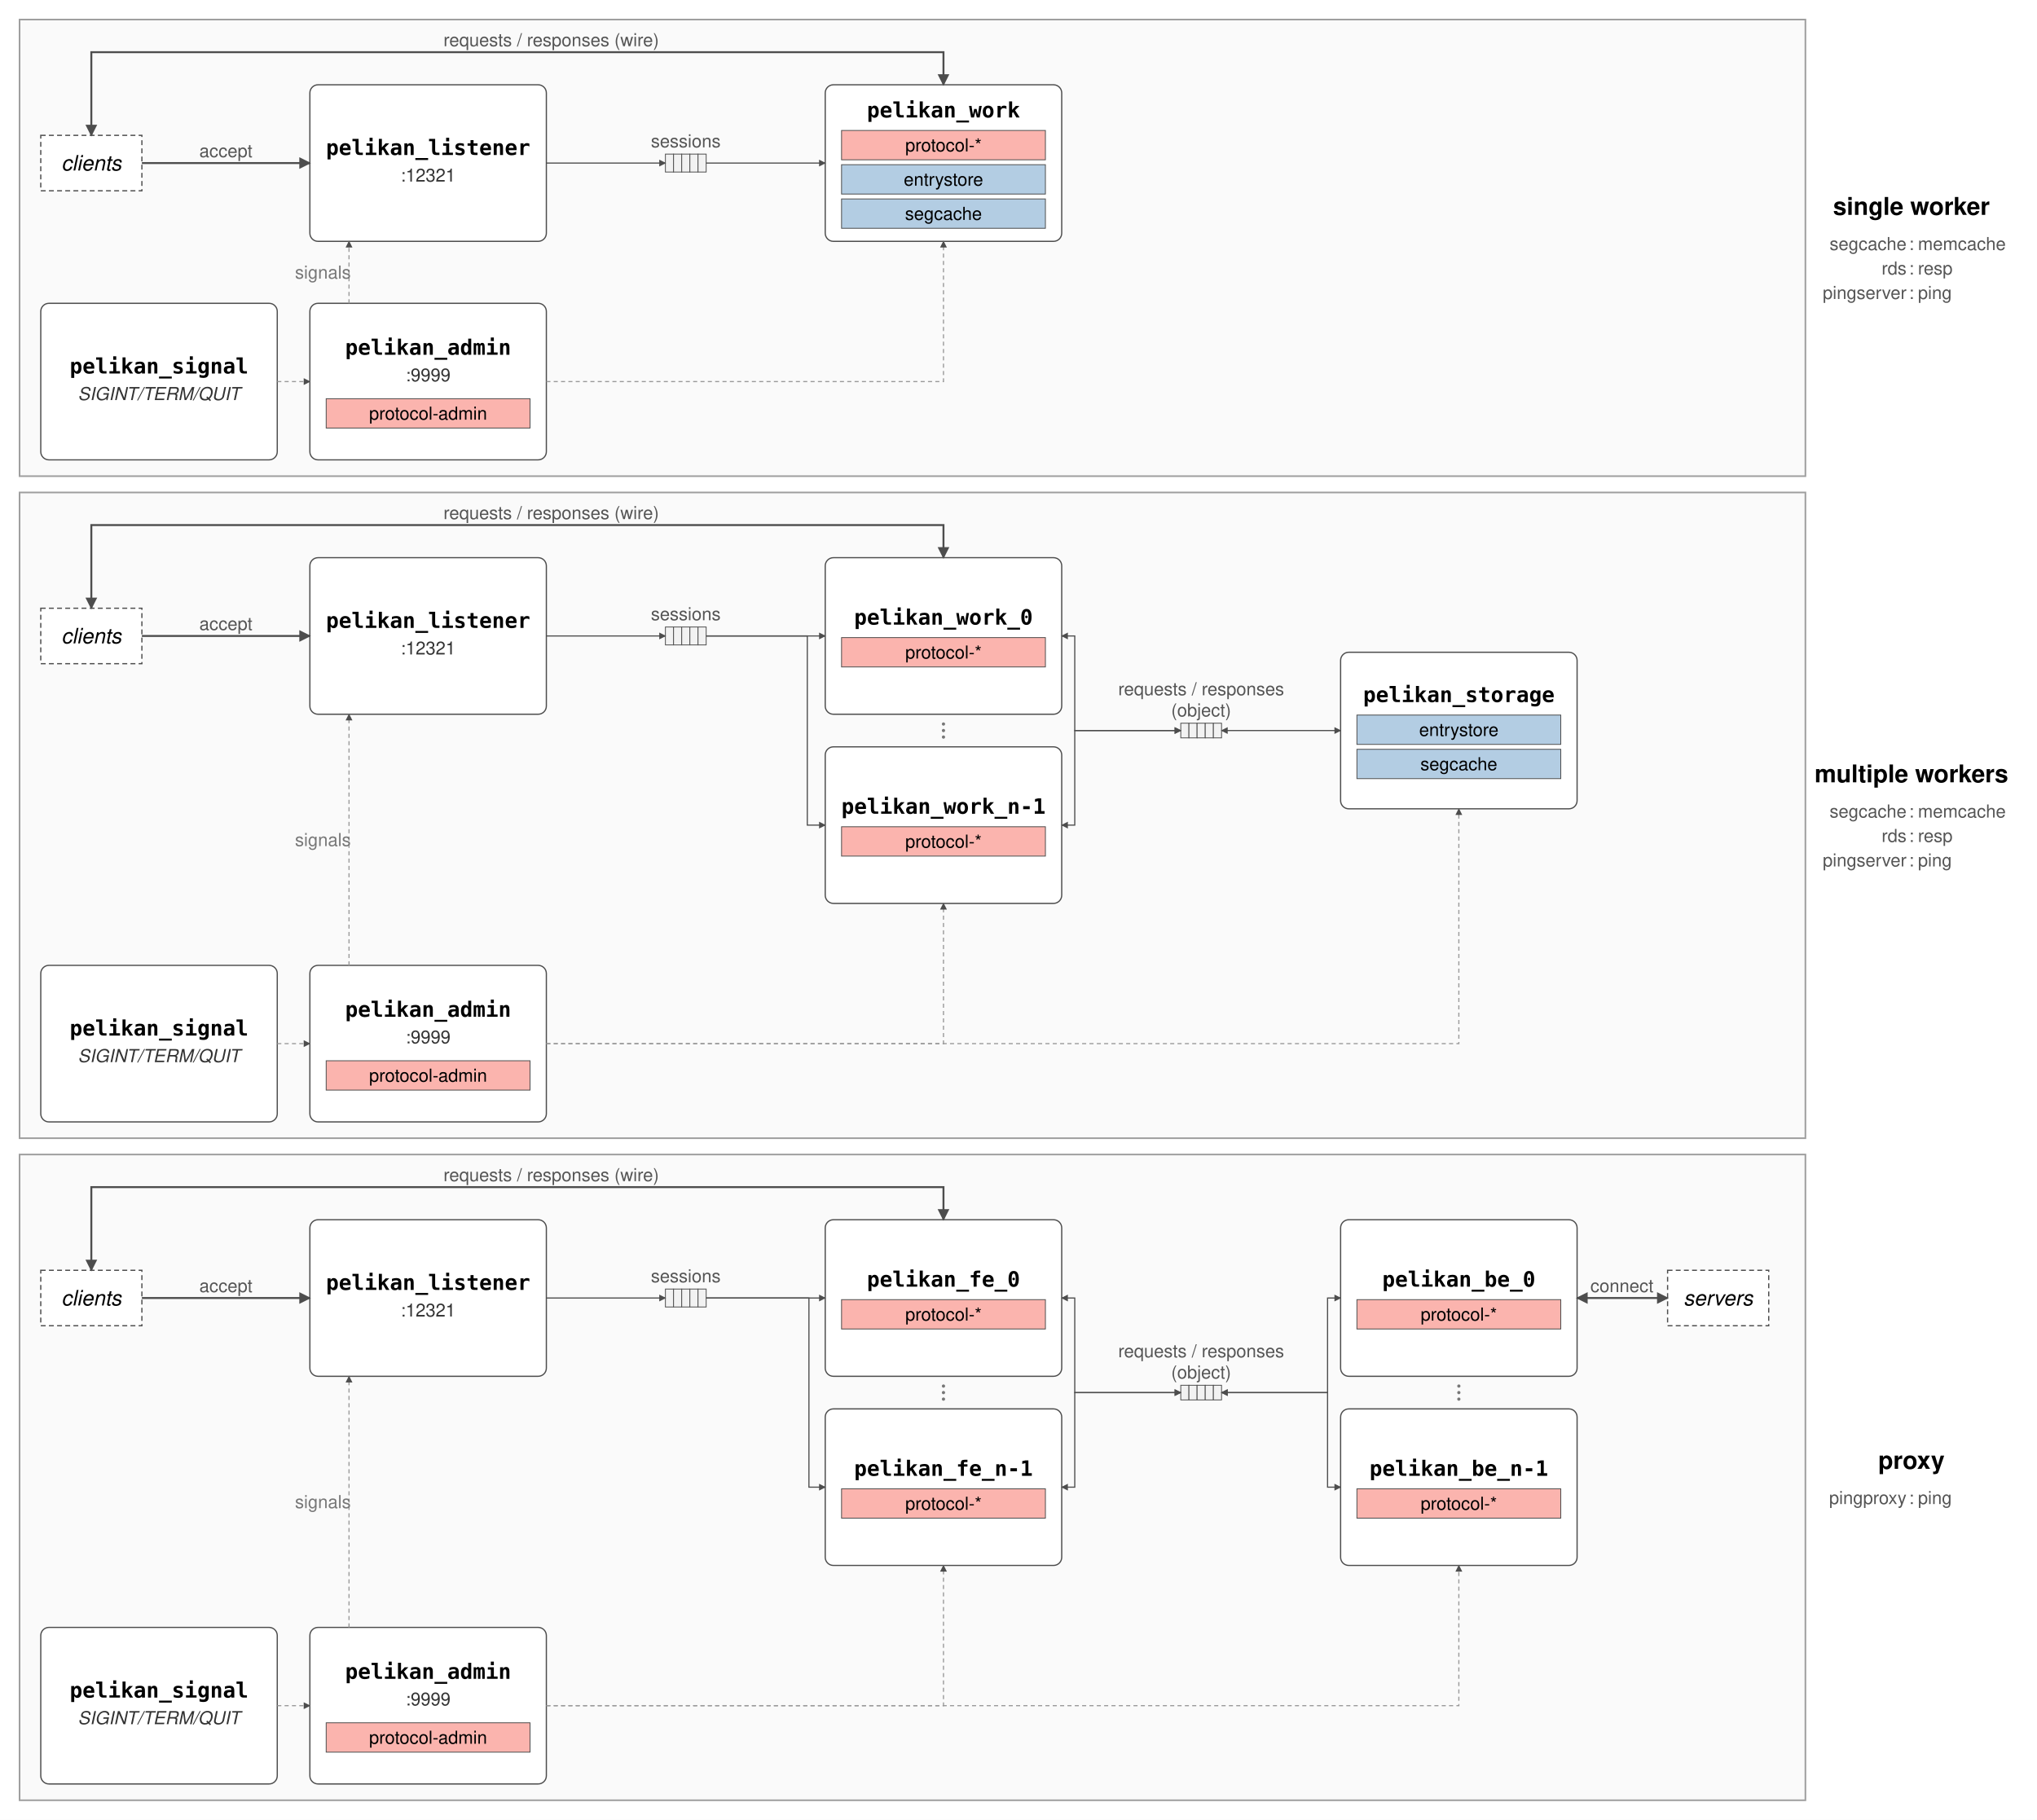
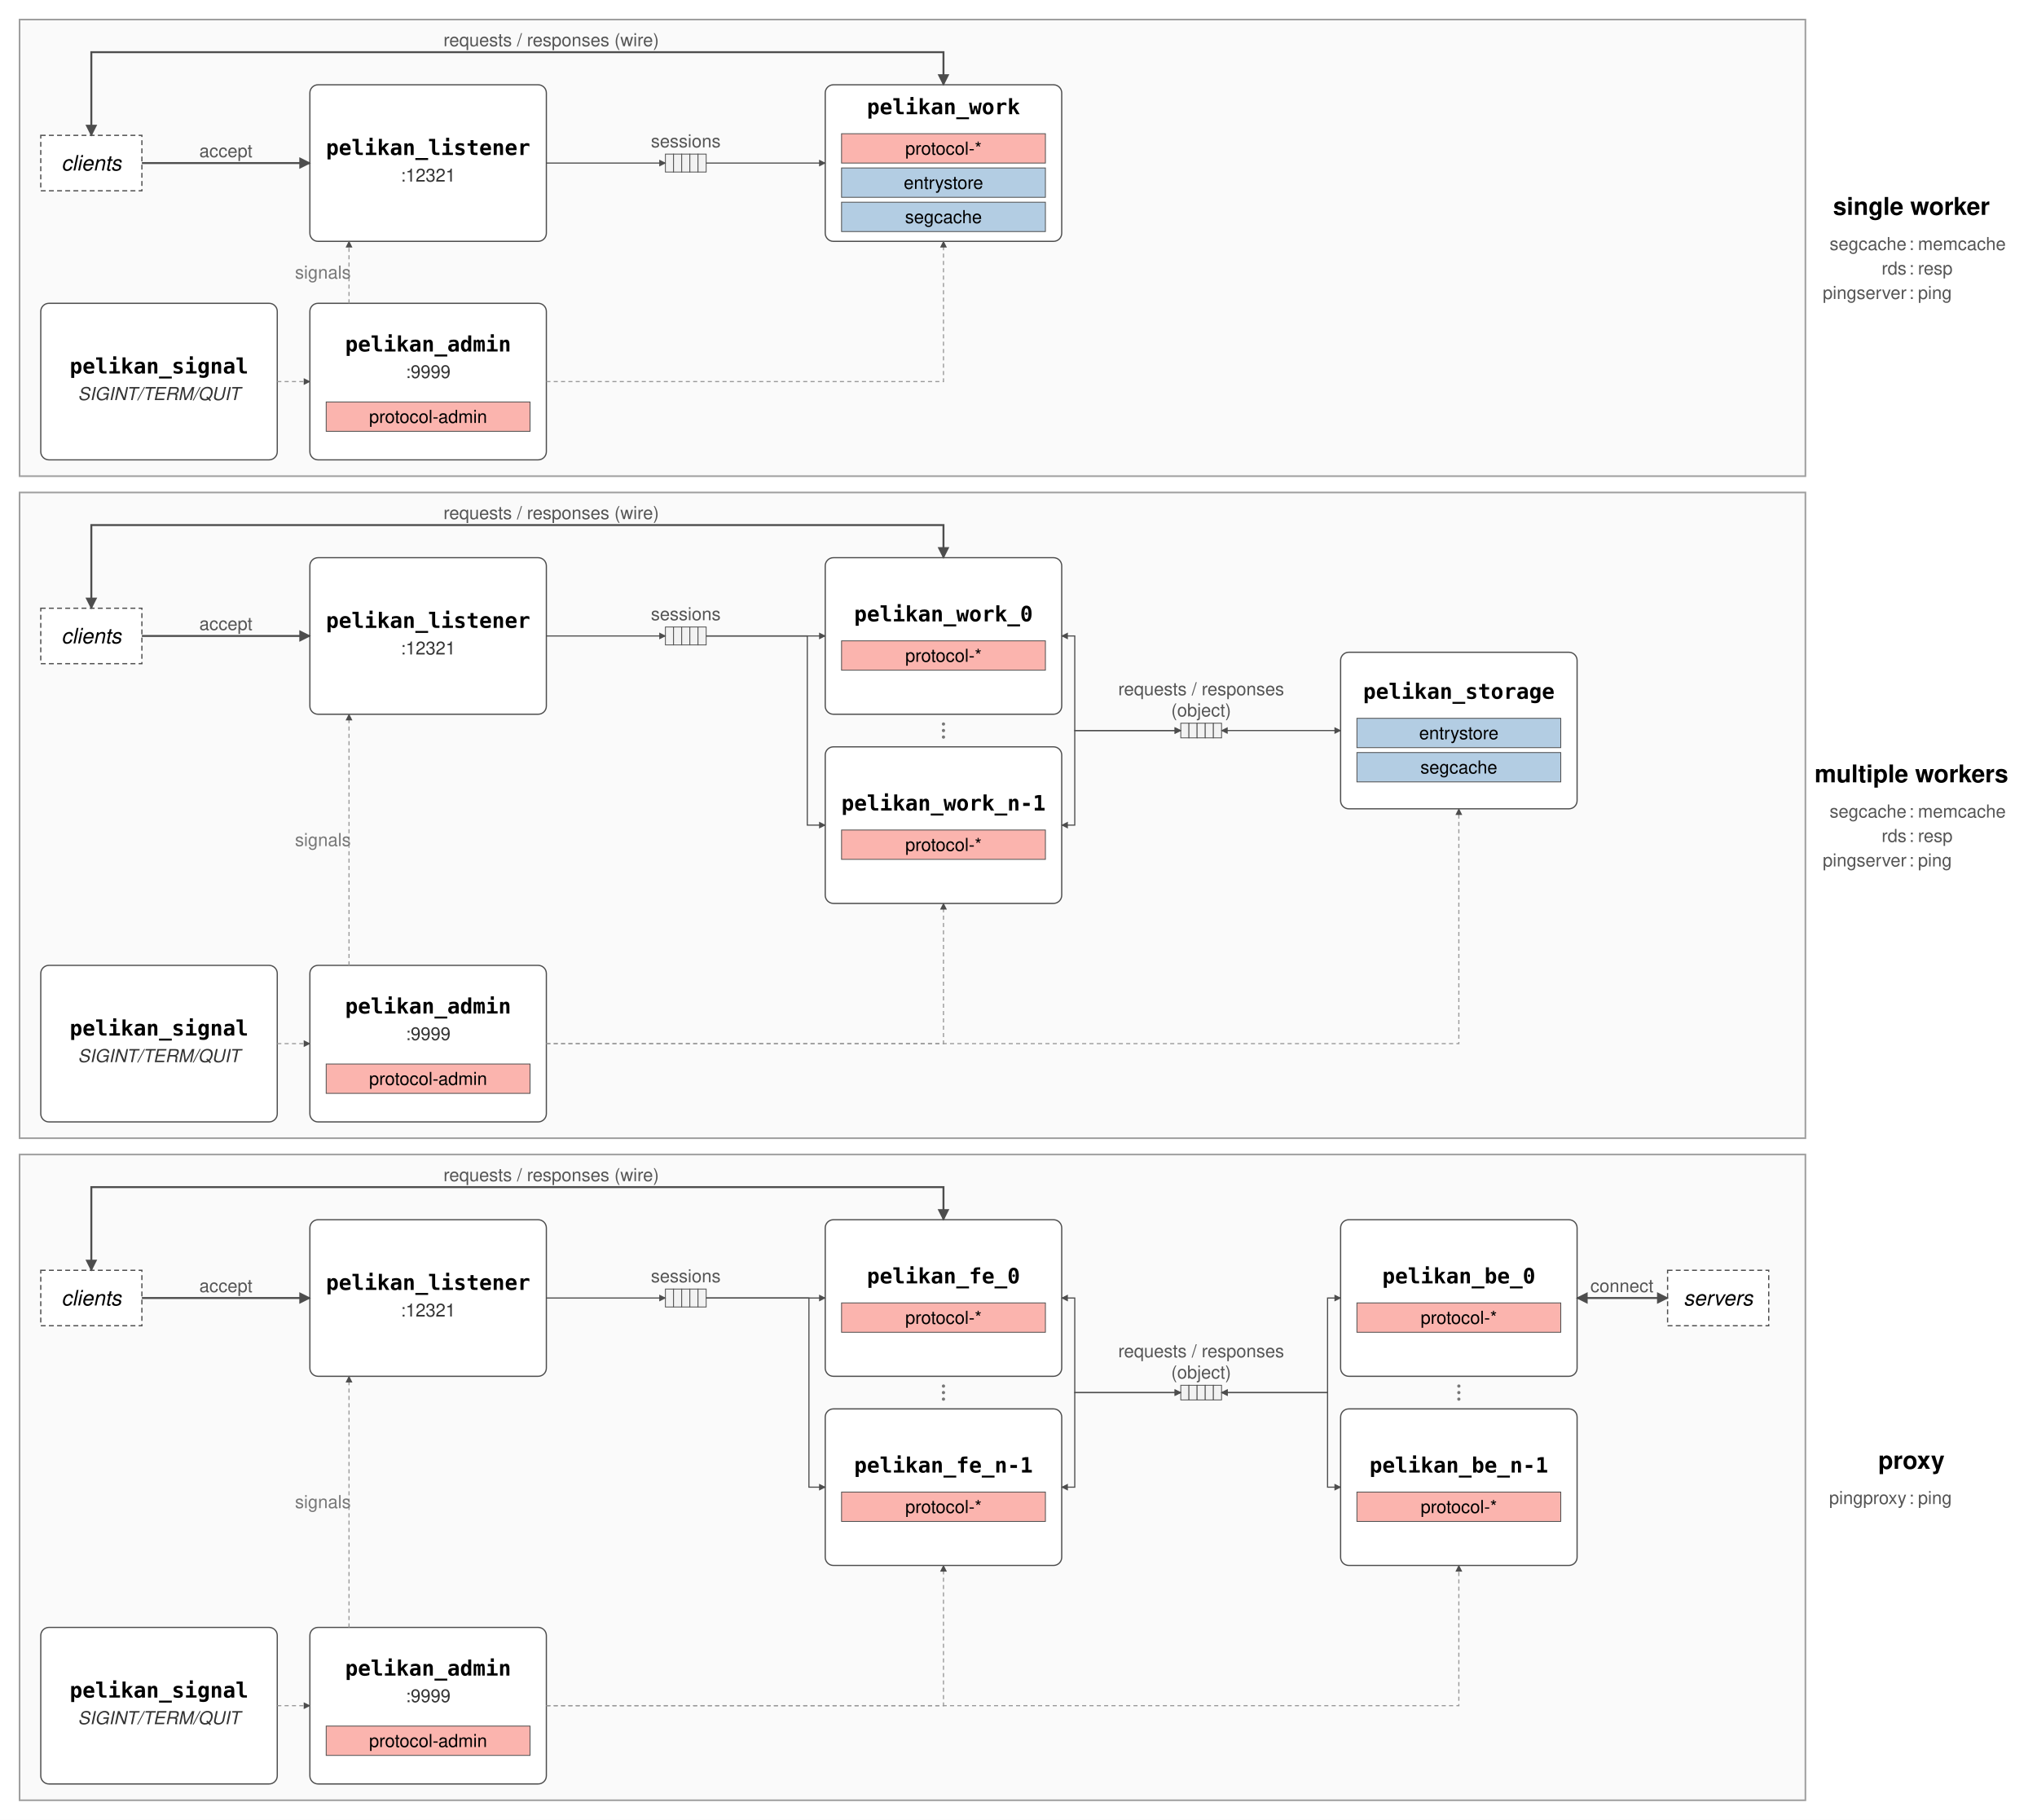
<svg xmlns="http://www.w3.org/2000/svg" width="2498" height="2232" viewBox="0 0 2498 2232">
  <rect width="100%" height="100%" fill="white" />
  <defs>
    <marker id="a" viewBox="0 0 10 10" refX="9" refY="5" markerWidth="6" markerHeight="6" orient="auto-start-reverse">
      <path d="M 0 0 L 10 5 L 0 10 z" fill="#4D4D4D" />
    </marker>
  </defs>
  <rect x="24" y="24" width="2190" height="560" fill="#FAFAFA" stroke="#9E9E9E" stroke-width="2" rx="0" />
  <text x="2344" y="253" dy="0.35em" font-family="Helvetica, Arial, sans-serif" font-size="30" font-weight="bold" fill="#000" text-anchor="middle">single worker</text>
  <text x="2338" y="299" dy="0.35em" font-family="Helvetica, Arial, sans-serif" font-size="22" font-weight="normal" fill="#555" text-anchor="end">segcache</text>
  <text x="2344" y="299" dy="0.35em" font-family="Helvetica, Arial, sans-serif" font-size="22" font-weight="normal" fill="#555" text-anchor="middle">:</text>
  <text x="2352" y="299" dy="0.35em" font-family="Helvetica, Arial, sans-serif" font-size="22" font-weight="normal" fill="#555" text-anchor="start">memcache</text>
  <text x="2338" y="329" dy="0.35em" font-family="Helvetica, Arial, sans-serif" font-size="22" font-weight="normal" fill="#555" text-anchor="end">rds</text>
  <text x="2344" y="329" dy="0.35em" font-family="Helvetica, Arial, sans-serif" font-size="22" font-weight="normal" fill="#555" text-anchor="middle">:</text>
  <text x="2352" y="329" dy="0.35em" font-family="Helvetica, Arial, sans-serif" font-size="22" font-weight="normal" fill="#555" text-anchor="start">resp</text>
  <text x="2338" y="359" dy="0.35em" font-family="Helvetica, Arial, sans-serif" font-size="22" font-weight="normal" fill="#555" text-anchor="end">pingserver</text>
  <text x="2344" y="359" dy="0.35em" font-family="Helvetica, Arial, sans-serif" font-size="22" font-weight="normal" fill="#555" text-anchor="middle">:</text>
  <text x="2352" y="359" dy="0.35em" font-family="Helvetica, Arial, sans-serif" font-size="22" font-weight="normal" fill="#555" text-anchor="start">ping</text>
  <rect x="50" y="166" width="124" height="68" fill="#FFFFFF" stroke="#4D4D4D" stroke-width="1.5" rx="0" stroke-dasharray="6,4" />
  <text x="112" y="200" dy="0.35em" font-family="Helvetica, Arial, sans-serif" font-size="26" font-weight="normal" fill="#000" font-style="italic" text-anchor="middle">clients</text>
  <rect x="380" y="104" width="290" height="192" fill="#FFFFFF" stroke="#4D4D4D" stroke-width="1.5" rx="10" />
  <text x="525" y="181" dy="0.35em" font-family="SFMono-Regular, Menlo, Consolas, monospace" font-size="26" font-weight="bold" fill="#000" text-anchor="middle">pelikan_listener</text>
  <text x="525" y="215" dy="0.35em" font-family="Helvetica, Arial, sans-serif" font-size="22" font-weight="normal" fill="#333" text-anchor="middle">:12321</text>
  <path d="M 174 200 L 380 200" fill="none" stroke="#4D4D4D" stroke-width="2.4" marker-end="url(#a)" />
  <text x="277" y="185" dy="0.35em" font-family="Helvetica, Arial, sans-serif" font-size="22" font-weight="normal" fill="#555" text-anchor="middle">accept</text>
  <rect x="816" y="189" width="10" height="22" fill="#F2F2F2" stroke="#4D4D4D" stroke-width="1" rx="0" />
  <rect x="826" y="189" width="10" height="22" fill="#F2F2F2" stroke="#4D4D4D" stroke-width="1" rx="0" />
  <rect x="836" y="189" width="10" height="22" fill="#F2F2F2" stroke="#4D4D4D" stroke-width="1" rx="0" />
  <rect x="846" y="189" width="10" height="22" fill="#F2F2F2" stroke="#4D4D4D" stroke-width="1" rx="0" />
  <rect x="856" y="189" width="10" height="22" fill="#F2F2F2" stroke="#4D4D4D" stroke-width="1" rx="0" />
  <text x="841" y="173" dy="0.35em" font-family="Helvetica, Arial, sans-serif" font-size="22" font-weight="normal" fill="#555" text-anchor="middle">sessions</text>
  <path d="M 670 200 L 816 200" fill="none" stroke="#4D4D4D" stroke-width="1.4" marker-end="url(#a)" />
  <rect x="1012" y="104" width="290" height="192" fill="#FFFFFF" stroke="#4D4D4D" stroke-width="1.5" rx="10" />
-   <text x="1157" y="135" dy="0.35em" font-family="SFMono-Regular, Menlo, Consolas, monospace" font-size="26" font-weight="bold" fill="#000" text-anchor="middle">pelikan_work</text>
-   <rect x="1032" y="160" width="250" height="36" fill="#FBB4AE" stroke="#4D4D4D" stroke-width="1" rx="0" />
-   <text x="1157" y="178" dy="0.35em" font-family="Helvetica, Arial, sans-serif" font-size="22" font-weight="normal" fill="#000" text-anchor="middle">protocol-*</text>
-   <rect x="1032" y="202" width="250" height="36" fill="#B3CDE3" stroke="#4D4D4D" stroke-width="1" rx="0" />
-   <text x="1157" y="220" dy="0.35em" font-family="Helvetica, Arial, sans-serif" font-size="22" font-weight="normal" fill="#000" text-anchor="middle">entrystore</text>
-   <rect x="1032" y="244" width="250" height="36" fill="#B3CDE3" stroke="#4D4D4D" stroke-width="1" rx="0" />
-   <text x="1157" y="262" dy="0.35em" font-family="Helvetica, Arial, sans-serif" font-size="22" font-weight="normal" fill="#000" text-anchor="middle">segcache</text>
+   <text x="1157" y="131" dy="0.35em" font-family="SFMono-Regular, Menlo, Consolas, monospace" font-size="26" font-weight="bold" fill="#000" text-anchor="middle">pelikan_work</text>
+   <rect x="1032" y="164" width="250" height="36" fill="#FBB4AE" stroke="#4D4D4D" stroke-width="1" rx="0" />
+   <text x="1157" y="182" dy="0.35em" font-family="Helvetica, Arial, sans-serif" font-size="22" font-weight="normal" fill="#000" text-anchor="middle">protocol-*</text>
+   <rect x="1032" y="206" width="250" height="36" fill="#B3CDE3" stroke="#4D4D4D" stroke-width="1" rx="0" />
+   <text x="1157" y="224" dy="0.35em" font-family="Helvetica, Arial, sans-serif" font-size="22" font-weight="normal" fill="#000" text-anchor="middle">entrystore</text>
+   <rect x="1032" y="248" width="250" height="36" fill="#B3CDE3" stroke="#4D4D4D" stroke-width="1" rx="0" />
+   <text x="1157" y="266" dy="0.35em" font-family="Helvetica, Arial, sans-serif" font-size="22" font-weight="normal" fill="#000" text-anchor="middle">segcache</text>
  <path d="M 866 200 L 1012 200" fill="none" stroke="#4D4D4D" stroke-width="1.4" marker-end="url(#a)" />
  <path d="M 112 166 L 112 64 L 1157 64 L 1157 104" fill="none" stroke="#4D4D4D" stroke-width="2.4" marker-end="url(#a)" marker-start="url(#a)" />
  <text x="676" y="49" dy="0.35em" font-family="Helvetica, Arial, sans-serif" font-size="22" font-weight="normal" fill="#555" text-anchor="middle">requests / responses (wire)</text>
  <rect x="50" y="372" width="290" height="192" fill="#FFFFFF" stroke="#4D4D4D" stroke-width="1.5" rx="10" />
  <text x="195" y="449" dy="0.35em" font-family="SFMono-Regular, Menlo, Consolas, monospace" font-size="26" font-weight="bold" fill="#000" text-anchor="middle">pelikan_signal</text>
  <text x="195" y="483" dy="0.35em" font-family="Helvetica, Arial, sans-serif" font-size="22" font-weight="normal" fill="#333" font-style="italic" text-anchor="middle">SIGINT/TERM/QUIT</text>
  <rect x="380" y="372" width="290" height="192" fill="#FFFFFF" stroke="#4D4D4D" stroke-width="1.5" rx="10" />
-   <text x="525" y="426" dy="0.35em" font-family="SFMono-Regular, Menlo, Consolas, monospace" font-size="26" font-weight="bold" fill="#000" text-anchor="middle">pelikan_admin</text>
-   <text x="525" y="460" dy="0.35em" font-family="Helvetica, Arial, sans-serif" font-size="22" font-weight="normal" fill="#333" text-anchor="middle">:9999</text>
-   <rect x="400" y="489" width="250" height="36" fill="#FBB4AE" stroke="#4D4D4D" stroke-width="1" rx="0" />
-   <text x="525" y="507" dy="0.35em" font-family="Helvetica, Arial, sans-serif" font-size="22" font-weight="normal" fill="#000" text-anchor="middle">protocol-admin</text>
+   <text x="525" y="422" dy="0.35em" font-family="SFMono-Regular, Menlo, Consolas, monospace" font-size="26" font-weight="bold" fill="#000" text-anchor="middle">pelikan_admin</text>
+   <text x="525" y="456" dy="0.35em" font-family="Helvetica, Arial, sans-serif" font-size="22" font-weight="normal" fill="#333" text-anchor="middle">:9999</text>
+   <rect x="400" y="493" width="250" height="36" fill="#FBB4AE" stroke="#4D4D4D" stroke-width="1" rx="0" />
+   <text x="525" y="511" dy="0.35em" font-family="Helvetica, Arial, sans-serif" font-size="22" font-weight="normal" fill="#000" text-anchor="middle">protocol-admin</text>
  <path d="M 340 468 L 380 468" fill="none" stroke="#999999" stroke-width="1.4" stroke-dasharray="5,4" marker-end="url(#a)" />
  <path d="M 428 372 L 428 296" fill="none" stroke="#999999" stroke-width="1.4" stroke-dasharray="5,4" marker-end="url(#a)" />
  <text x="396" y="334" dy="0.35em" font-family="Helvetica, Arial, sans-serif" font-size="22" font-weight="normal" fill="#777" text-anchor="middle">signals</text>
  <path d="M 670 468 L 1157 468 L 1157 296" fill="none" stroke="#999999" stroke-width="1.4" stroke-dasharray="5,4" marker-end="url(#a)" />
  <rect x="24" y="604" width="2190" height="792" fill="#FAFAFA" stroke="#9E9E9E" stroke-width="2" rx="0" />
  <text x="2344" y="949" dy="0.35em" font-family="Helvetica, Arial, sans-serif" font-size="30" font-weight="bold" fill="#000" text-anchor="middle">multiple workers</text>
  <text x="2338" y="995" dy="0.35em" font-family="Helvetica, Arial, sans-serif" font-size="22" font-weight="normal" fill="#555" text-anchor="end">segcache</text>
  <text x="2344" y="995" dy="0.35em" font-family="Helvetica, Arial, sans-serif" font-size="22" font-weight="normal" fill="#555" text-anchor="middle">:</text>
  <text x="2352" y="995" dy="0.35em" font-family="Helvetica, Arial, sans-serif" font-size="22" font-weight="normal" fill="#555" text-anchor="start">memcache</text>
  <text x="2338" y="1025" dy="0.35em" font-family="Helvetica, Arial, sans-serif" font-size="22" font-weight="normal" fill="#555" text-anchor="end">rds</text>
  <text x="2344" y="1025" dy="0.35em" font-family="Helvetica, Arial, sans-serif" font-size="22" font-weight="normal" fill="#555" text-anchor="middle">:</text>
  <text x="2352" y="1025" dy="0.35em" font-family="Helvetica, Arial, sans-serif" font-size="22" font-weight="normal" fill="#555" text-anchor="start">resp</text>
  <text x="2338" y="1055" dy="0.35em" font-family="Helvetica, Arial, sans-serif" font-size="22" font-weight="normal" fill="#555" text-anchor="end">pingserver</text>
  <text x="2344" y="1055" dy="0.35em" font-family="Helvetica, Arial, sans-serif" font-size="22" font-weight="normal" fill="#555" text-anchor="middle">:</text>
  <text x="2352" y="1055" dy="0.35em" font-family="Helvetica, Arial, sans-serif" font-size="22" font-weight="normal" fill="#555" text-anchor="start">ping</text>
  <rect x="50" y="746" width="124" height="68" fill="#FFFFFF" stroke="#4D4D4D" stroke-width="1.5" rx="0" stroke-dasharray="6,4" />
  <text x="112" y="780" dy="0.35em" font-family="Helvetica, Arial, sans-serif" font-size="26" font-weight="normal" fill="#000" font-style="italic" text-anchor="middle">clients</text>
  <rect x="380" y="684" width="290" height="192" fill="#FFFFFF" stroke="#4D4D4D" stroke-width="1.5" rx="10" />
  <text x="525" y="761" dy="0.35em" font-family="SFMono-Regular, Menlo, Consolas, monospace" font-size="26" font-weight="bold" fill="#000" text-anchor="middle">pelikan_listener</text>
  <text x="525" y="795" dy="0.35em" font-family="Helvetica, Arial, sans-serif" font-size="22" font-weight="normal" fill="#333" text-anchor="middle">:12321</text>
  <path d="M 174 780 L 380 780" fill="none" stroke="#4D4D4D" stroke-width="2.4" marker-end="url(#a)" />
  <text x="277" y="765" dy="0.35em" font-family="Helvetica, Arial, sans-serif" font-size="22" font-weight="normal" fill="#555" text-anchor="middle">accept</text>
  <rect x="816" y="769" width="10" height="22" fill="#F2F2F2" stroke="#4D4D4D" stroke-width="1" rx="0" />
  <rect x="826" y="769" width="10" height="22" fill="#F2F2F2" stroke="#4D4D4D" stroke-width="1" rx="0" />
  <rect x="836" y="769" width="10" height="22" fill="#F2F2F2" stroke="#4D4D4D" stroke-width="1" rx="0" />
  <rect x="846" y="769" width="10" height="22" fill="#F2F2F2" stroke="#4D4D4D" stroke-width="1" rx="0" />
  <rect x="856" y="769" width="10" height="22" fill="#F2F2F2" stroke="#4D4D4D" stroke-width="1" rx="0" />
  <text x="841" y="753" dy="0.35em" font-family="Helvetica, Arial, sans-serif" font-size="22" font-weight="normal" fill="#555" text-anchor="middle">sessions</text>
  <path d="M 670 780 L 816 780" fill="none" stroke="#4D4D4D" stroke-width="1.4" marker-end="url(#a)" />
  <rect x="1012" y="684" width="290" height="192" fill="#FFFFFF" stroke="#4D4D4D" stroke-width="1.5" rx="10" />
-   <text x="1157" y="757" dy="0.35em" font-family="SFMono-Regular, Menlo, Consolas, monospace" font-size="26" font-weight="bold" fill="#000" text-anchor="middle">pelikan_work_0</text>
-   <rect x="1032" y="782" width="250" height="36" fill="#FBB4AE" stroke="#4D4D4D" stroke-width="1" rx="0" />
-   <text x="1157" y="800" dy="0.35em" font-family="Helvetica, Arial, sans-serif" font-size="22" font-weight="normal" fill="#000" text-anchor="middle">protocol-*</text>
+   <text x="1157" y="753" dy="0.35em" font-family="SFMono-Regular, Menlo, Consolas, monospace" font-size="26" font-weight="bold" fill="#000" text-anchor="middle">pelikan_work_0</text>
+   <rect x="1032" y="786" width="250" height="36" fill="#FBB4AE" stroke="#4D4D4D" stroke-width="1" rx="0" />
+   <text x="1157" y="804" dy="0.35em" font-family="Helvetica, Arial, sans-serif" font-size="22" font-weight="normal" fill="#000" text-anchor="middle">protocol-*</text>
  <rect x="1012" y="916" width="290" height="192" fill="#FFFFFF" stroke="#4D4D4D" stroke-width="1.5" rx="10" />
-   <text x="1157" y="989" dy="0.35em" font-family="SFMono-Regular, Menlo, Consolas, monospace" font-size="26" font-weight="bold" fill="#000" text-anchor="middle">pelikan_work_n-1</text>
-   <rect x="1032" y="1014" width="250" height="36" fill="#FBB4AE" stroke="#4D4D4D" stroke-width="1" rx="0" />
-   <text x="1157" y="1032" dy="0.35em" font-family="Helvetica, Arial, sans-serif" font-size="22" font-weight="normal" fill="#000" text-anchor="middle">protocol-*</text>
+   <text x="1157" y="985" dy="0.35em" font-family="SFMono-Regular, Menlo, Consolas, monospace" font-size="26" font-weight="bold" fill="#000" text-anchor="middle">pelikan_work_n-1</text>
+   <rect x="1032" y="1018" width="250" height="36" fill="#FBB4AE" stroke="#4D4D4D" stroke-width="1" rx="0" />
+   <text x="1157" y="1036" dy="0.35em" font-family="Helvetica, Arial, sans-serif" font-size="22" font-weight="normal" fill="#000" text-anchor="middle">protocol-*</text>
  <circle cx="1157" cy="888" r="2" fill="#777" />
  <circle cx="1157" cy="896" r="2" fill="#777" />
  <circle cx="1157" cy="904" r="2" fill="#777" />
  <path d="M 866 780 L 990 780 L 990 780 L 1012 780" fill="none" stroke="#4D4D4D" stroke-width="1.4" marker-end="url(#a)" />
  <path d="M 866 780 L 990 780 L 990 1012 L 1012 1012" fill="none" stroke="#4D4D4D" stroke-width="1.4" marker-end="url(#a)" />
  <rect x="1448" y="887" width="10" height="18" fill="#F2F2F2" stroke="#4D4D4D" stroke-width="1" rx="0" />
  <rect x="1458" y="887" width="10" height="18" fill="#F2F2F2" stroke="#4D4D4D" stroke-width="1" rx="0" />
  <rect x="1468" y="887" width="10" height="18" fill="#F2F2F2" stroke="#4D4D4D" stroke-width="1" rx="0" />
  <rect x="1478" y="887" width="10" height="18" fill="#F2F2F2" stroke="#4D4D4D" stroke-width="1" rx="0" />
  <rect x="1488" y="887" width="10" height="18" fill="#F2F2F2" stroke="#4D4D4D" stroke-width="1" rx="0" />
  <text x="1473" y="845" dy="0.35em" font-family="Helvetica, Arial, sans-serif" font-size="22" font-weight="normal" fill="#555" text-anchor="middle">requests / responses</text>
  <text x="1473" y="871" dy="0.35em" font-family="Helvetica, Arial, sans-serif" font-size="22" font-weight="normal" fill="#555" text-anchor="middle">(object)</text>
  <path d="M 1302 780 L 1318 780 L 1318 896 L 1448 896" fill="none" stroke="#4D4D4D" stroke-width="1.4" marker-end="url(#a)" marker-start="url(#a)" />
  <path d="M 1302 1012 L 1318 1012 L 1318 896 L 1448 896" fill="none" stroke="#4D4D4D" stroke-width="1.4" marker-end="url(#a)" marker-start="url(#a)" />
  <rect x="1644" y="800" width="290" height="192" fill="#FFFFFF" stroke="#4D4D4D" stroke-width="1.5" rx="10" />
-   <text x="1789" y="852" dy="0.35em" font-family="SFMono-Regular, Menlo, Consolas, monospace" font-size="26" font-weight="bold" fill="#000" text-anchor="middle">pelikan_storage</text>
-   <rect x="1664" y="877" width="250" height="36" fill="#B3CDE3" stroke="#4D4D4D" stroke-width="1" rx="0" />
-   <text x="1789" y="895" dy="0.35em" font-family="Helvetica, Arial, sans-serif" font-size="22" font-weight="normal" fill="#000" text-anchor="middle">entrystore</text>
-   <rect x="1664" y="919" width="250" height="36" fill="#B3CDE3" stroke="#4D4D4D" stroke-width="1" rx="0" />
-   <text x="1789" y="937" dy="0.35em" font-family="Helvetica, Arial, sans-serif" font-size="22" font-weight="normal" fill="#000" text-anchor="middle">segcache</text>
+   <text x="1789" y="848" dy="0.35em" font-family="SFMono-Regular, Menlo, Consolas, monospace" font-size="26" font-weight="bold" fill="#000" text-anchor="middle">pelikan_storage</text>
+   <rect x="1664" y="881" width="250" height="36" fill="#B3CDE3" stroke="#4D4D4D" stroke-width="1" rx="0" />
+   <text x="1789" y="899" dy="0.35em" font-family="Helvetica, Arial, sans-serif" font-size="22" font-weight="normal" fill="#000" text-anchor="middle">entrystore</text>
+   <rect x="1664" y="923" width="250" height="36" fill="#B3CDE3" stroke="#4D4D4D" stroke-width="1" rx="0" />
+   <text x="1789" y="941" dy="0.35em" font-family="Helvetica, Arial, sans-serif" font-size="22" font-weight="normal" fill="#000" text-anchor="middle">segcache</text>
  <path d="M 1498 896 L 1644 896" fill="none" stroke="#4D4D4D" stroke-width="1.4" marker-end="url(#a)" marker-start="url(#a)" />
  <path d="M 112 746 L 112 644 L 1157 644 L 1157 684" fill="none" stroke="#4D4D4D" stroke-width="2.4" marker-end="url(#a)" marker-start="url(#a)" />
  <text x="676" y="629" dy="0.35em" font-family="Helvetica, Arial, sans-serif" font-size="22" font-weight="normal" fill="#555" text-anchor="middle">requests / responses (wire)</text>
  <rect x="50" y="1184" width="290" height="192" fill="#FFFFFF" stroke="#4D4D4D" stroke-width="1.5" rx="10" />
  <text x="195" y="1261" dy="0.35em" font-family="SFMono-Regular, Menlo, Consolas, monospace" font-size="26" font-weight="bold" fill="#000" text-anchor="middle">pelikan_signal</text>
  <text x="195" y="1295" dy="0.35em" font-family="Helvetica, Arial, sans-serif" font-size="22" font-weight="normal" fill="#333" font-style="italic" text-anchor="middle">SIGINT/TERM/QUIT</text>
  <rect x="380" y="1184" width="290" height="192" fill="#FFFFFF" stroke="#4D4D4D" stroke-width="1.5" rx="10" />
-   <text x="525" y="1238" dy="0.35em" font-family="SFMono-Regular, Menlo, Consolas, monospace" font-size="26" font-weight="bold" fill="#000" text-anchor="middle">pelikan_admin</text>
-   <text x="525" y="1272" dy="0.35em" font-family="Helvetica, Arial, sans-serif" font-size="22" font-weight="normal" fill="#333" text-anchor="middle">:9999</text>
-   <rect x="400" y="1301" width="250" height="36" fill="#FBB4AE" stroke="#4D4D4D" stroke-width="1" rx="0" />
-   <text x="525" y="1319" dy="0.35em" font-family="Helvetica, Arial, sans-serif" font-size="22" font-weight="normal" fill="#000" text-anchor="middle">protocol-admin</text>
+   <text x="525" y="1234" dy="0.35em" font-family="SFMono-Regular, Menlo, Consolas, monospace" font-size="26" font-weight="bold" fill="#000" text-anchor="middle">pelikan_admin</text>
+   <text x="525" y="1268" dy="0.35em" font-family="Helvetica, Arial, sans-serif" font-size="22" font-weight="normal" fill="#333" text-anchor="middle">:9999</text>
+   <rect x="400" y="1305" width="250" height="36" fill="#FBB4AE" stroke="#4D4D4D" stroke-width="1" rx="0" />
+   <text x="525" y="1323" dy="0.35em" font-family="Helvetica, Arial, sans-serif" font-size="22" font-weight="normal" fill="#000" text-anchor="middle">protocol-admin</text>
  <path d="M 340 1280 L 380 1280" fill="none" stroke="#999999" stroke-width="1.4" stroke-dasharray="5,4" marker-end="url(#a)" />
  <path d="M 428 1184 L 428 876" fill="none" stroke="#999999" stroke-width="1.4" stroke-dasharray="5,4" marker-end="url(#a)" />
  <text x="396" y="1030" dy="0.35em" font-family="Helvetica, Arial, sans-serif" font-size="22" font-weight="normal" fill="#777" text-anchor="middle">signals</text>
  <path d="M 670 1280 L 1157 1280 L 1157 1108" fill="none" stroke="#999999" stroke-width="1.4" stroke-dasharray="5,4" marker-end="url(#a)" />
  <path d="M 670 1280 L 1789 1280 L 1789 992" fill="none" stroke="#999999" stroke-width="1.4" stroke-dasharray="5,4" marker-end="url(#a)" />
  <rect x="24" y="1416" width="2190" height="792" fill="#FAFAFA" stroke="#9E9E9E" stroke-width="2" rx="0" />
  <text x="2344" y="1791" dy="0.35em" font-family="Helvetica, Arial, sans-serif" font-size="30" font-weight="bold" fill="#000" text-anchor="middle">proxy</text>
  <text x="2338" y="1837" dy="0.35em" font-family="Helvetica, Arial, sans-serif" font-size="22" font-weight="normal" fill="#555" text-anchor="end">pingproxy</text>
  <text x="2344" y="1837" dy="0.35em" font-family="Helvetica, Arial, sans-serif" font-size="22" font-weight="normal" fill="#555" text-anchor="middle">:</text>
  <text x="2352" y="1837" dy="0.35em" font-family="Helvetica, Arial, sans-serif" font-size="22" font-weight="normal" fill="#555" text-anchor="start">ping</text>
  <rect x="50" y="1558" width="124" height="68" fill="#FFFFFF" stroke="#4D4D4D" stroke-width="1.5" rx="0" stroke-dasharray="6,4" />
  <text x="112" y="1592" dy="0.35em" font-family="Helvetica, Arial, sans-serif" font-size="26" font-weight="normal" fill="#000" font-style="italic" text-anchor="middle">clients</text>
  <rect x="380" y="1496" width="290" height="192" fill="#FFFFFF" stroke="#4D4D4D" stroke-width="1.5" rx="10" />
  <text x="525" y="1573" dy="0.35em" font-family="SFMono-Regular, Menlo, Consolas, monospace" font-size="26" font-weight="bold" fill="#000" text-anchor="middle">pelikan_listener</text>
  <text x="525" y="1607" dy="0.35em" font-family="Helvetica, Arial, sans-serif" font-size="22" font-weight="normal" fill="#333" text-anchor="middle">:12321</text>
  <path d="M 174 1592 L 380 1592" fill="none" stroke="#4D4D4D" stroke-width="2.4" marker-end="url(#a)" />
  <text x="277" y="1577" dy="0.35em" font-family="Helvetica, Arial, sans-serif" font-size="22" font-weight="normal" fill="#555" text-anchor="middle">accept</text>
  <rect x="816" y="1581" width="10" height="22" fill="#F2F2F2" stroke="#4D4D4D" stroke-width="1" rx="0" />
  <rect x="826" y="1581" width="10" height="22" fill="#F2F2F2" stroke="#4D4D4D" stroke-width="1" rx="0" />
  <rect x="836" y="1581" width="10" height="22" fill="#F2F2F2" stroke="#4D4D4D" stroke-width="1" rx="0" />
  <rect x="846" y="1581" width="10" height="22" fill="#F2F2F2" stroke="#4D4D4D" stroke-width="1" rx="0" />
  <rect x="856" y="1581" width="10" height="22" fill="#F2F2F2" stroke="#4D4D4D" stroke-width="1" rx="0" />
  <text x="841" y="1565" dy="0.35em" font-family="Helvetica, Arial, sans-serif" font-size="22" font-weight="normal" fill="#555" text-anchor="middle">sessions</text>
  <path d="M 670 1592 L 816 1592" fill="none" stroke="#4D4D4D" stroke-width="1.4" marker-end="url(#a)" />
  <rect x="1012" y="1496" width="290" height="192" fill="#FFFFFF" stroke="#4D4D4D" stroke-width="1.5" rx="10" />
-   <text x="1157" y="1569" dy="0.35em" font-family="SFMono-Regular, Menlo, Consolas, monospace" font-size="26" font-weight="bold" fill="#000" text-anchor="middle">pelikan_fe_0</text>
-   <rect x="1032" y="1594" width="250" height="36" fill="#FBB4AE" stroke="#4D4D4D" stroke-width="1" rx="0" />
-   <text x="1157" y="1612" dy="0.35em" font-family="Helvetica, Arial, sans-serif" font-size="22" font-weight="normal" fill="#000" text-anchor="middle">protocol-*</text>
+   <text x="1157" y="1565" dy="0.35em" font-family="SFMono-Regular, Menlo, Consolas, monospace" font-size="26" font-weight="bold" fill="#000" text-anchor="middle">pelikan_fe_0</text>
+   <rect x="1032" y="1598" width="250" height="36" fill="#FBB4AE" stroke="#4D4D4D" stroke-width="1" rx="0" />
+   <text x="1157" y="1616" dy="0.35em" font-family="Helvetica, Arial, sans-serif" font-size="22" font-weight="normal" fill="#000" text-anchor="middle">protocol-*</text>
  <rect x="1012" y="1728" width="290" height="192" fill="#FFFFFF" stroke="#4D4D4D" stroke-width="1.5" rx="10" />
-   <text x="1157" y="1801" dy="0.35em" font-family="SFMono-Regular, Menlo, Consolas, monospace" font-size="26" font-weight="bold" fill="#000" text-anchor="middle">pelikan_fe_n-1</text>
-   <rect x="1032" y="1826" width="250" height="36" fill="#FBB4AE" stroke="#4D4D4D" stroke-width="1" rx="0" />
-   <text x="1157" y="1844" dy="0.35em" font-family="Helvetica, Arial, sans-serif" font-size="22" font-weight="normal" fill="#000" text-anchor="middle">protocol-*</text>
+   <text x="1157" y="1797" dy="0.35em" font-family="SFMono-Regular, Menlo, Consolas, monospace" font-size="26" font-weight="bold" fill="#000" text-anchor="middle">pelikan_fe_n-1</text>
+   <rect x="1032" y="1830" width="250" height="36" fill="#FBB4AE" stroke="#4D4D4D" stroke-width="1" rx="0" />
+   <text x="1157" y="1848" dy="0.35em" font-family="Helvetica, Arial, sans-serif" font-size="22" font-weight="normal" fill="#000" text-anchor="middle">protocol-*</text>
  <circle cx="1157" cy="1700" r="2" fill="#777" />
  <circle cx="1157" cy="1708" r="2" fill="#777" />
  <circle cx="1157" cy="1716" r="2" fill="#777" />
  <path d="M 866 1592 L 992 1592 L 992 1592 L 1012 1592" fill="none" stroke="#4D4D4D" stroke-width="1.4" marker-end="url(#a)" />
  <path d="M 866 1592 L 992 1592 L 992 1824 L 1012 1824" fill="none" stroke="#4D4D4D" stroke-width="1.4" marker-end="url(#a)" />
  <path d="M 112 1558 L 112 1456 L 1157 1456 L 1157 1496" fill="none" stroke="#4D4D4D" stroke-width="2.4" marker-end="url(#a)" marker-start="url(#a)" />
  <text x="676" y="1441" dy="0.35em" font-family="Helvetica, Arial, sans-serif" font-size="22" font-weight="normal" fill="#555" text-anchor="middle">requests / responses (wire)</text>
  <rect x="1448" y="1699" width="10" height="18" fill="#F2F2F2" stroke="#4D4D4D" stroke-width="1" rx="0" />
  <rect x="1458" y="1699" width="10" height="18" fill="#F2F2F2" stroke="#4D4D4D" stroke-width="1" rx="0" />
  <rect x="1468" y="1699" width="10" height="18" fill="#F2F2F2" stroke="#4D4D4D" stroke-width="1" rx="0" />
  <rect x="1478" y="1699" width="10" height="18" fill="#F2F2F2" stroke="#4D4D4D" stroke-width="1" rx="0" />
  <rect x="1488" y="1699" width="10" height="18" fill="#F2F2F2" stroke="#4D4D4D" stroke-width="1" rx="0" />
  <text x="1473" y="1657" dy="0.35em" font-family="Helvetica, Arial, sans-serif" font-size="22" font-weight="normal" fill="#555" text-anchor="middle">requests / responses</text>
  <text x="1473" y="1683" dy="0.35em" font-family="Helvetica, Arial, sans-serif" font-size="22" font-weight="normal" fill="#555" text-anchor="middle">(object)</text>
  <path d="M 1302 1592 L 1318 1592 L 1318 1708 L 1448 1708" fill="none" stroke="#4D4D4D" stroke-width="1.4" marker-end="url(#a)" marker-start="url(#a)" />
  <path d="M 1302 1824 L 1318 1824 L 1318 1708 L 1448 1708" fill="none" stroke="#4D4D4D" stroke-width="1.4" marker-end="url(#a)" marker-start="url(#a)" />
  <rect x="1644" y="1496" width="290" height="192" fill="#FFFFFF" stroke="#4D4D4D" stroke-width="1.5" rx="10" />
-   <text x="1789" y="1569" dy="0.35em" font-family="SFMono-Regular, Menlo, Consolas, monospace" font-size="26" font-weight="bold" fill="#000" text-anchor="middle">pelikan_be_0</text>
-   <rect x="1664" y="1594" width="250" height="36" fill="#FBB4AE" stroke="#4D4D4D" stroke-width="1" rx="0" />
-   <text x="1789" y="1612" dy="0.35em" font-family="Helvetica, Arial, sans-serif" font-size="22" font-weight="normal" fill="#000" text-anchor="middle">protocol-*</text>
+   <text x="1789" y="1565" dy="0.35em" font-family="SFMono-Regular, Menlo, Consolas, monospace" font-size="26" font-weight="bold" fill="#000" text-anchor="middle">pelikan_be_0</text>
+   <rect x="1664" y="1598" width="250" height="36" fill="#FBB4AE" stroke="#4D4D4D" stroke-width="1" rx="0" />
+   <text x="1789" y="1616" dy="0.35em" font-family="Helvetica, Arial, sans-serif" font-size="22" font-weight="normal" fill="#000" text-anchor="middle">protocol-*</text>
  <rect x="1644" y="1728" width="290" height="192" fill="#FFFFFF" stroke="#4D4D4D" stroke-width="1.5" rx="10" />
-   <text x="1789" y="1801" dy="0.35em" font-family="SFMono-Regular, Menlo, Consolas, monospace" font-size="26" font-weight="bold" fill="#000" text-anchor="middle">pelikan_be_n-1</text>
-   <rect x="1664" y="1826" width="250" height="36" fill="#FBB4AE" stroke="#4D4D4D" stroke-width="1" rx="0" />
-   <text x="1789" y="1844" dy="0.35em" font-family="Helvetica, Arial, sans-serif" font-size="22" font-weight="normal" fill="#000" text-anchor="middle">protocol-*</text>
+   <text x="1789" y="1797" dy="0.35em" font-family="SFMono-Regular, Menlo, Consolas, monospace" font-size="26" font-weight="bold" fill="#000" text-anchor="middle">pelikan_be_n-1</text>
+   <rect x="1664" y="1830" width="250" height="36" fill="#FBB4AE" stroke="#4D4D4D" stroke-width="1" rx="0" />
+   <text x="1789" y="1848" dy="0.35em" font-family="Helvetica, Arial, sans-serif" font-size="22" font-weight="normal" fill="#000" text-anchor="middle">protocol-*</text>
  <circle cx="1789" cy="1700" r="2" fill="#777" />
  <circle cx="1789" cy="1708" r="2" fill="#777" />
  <circle cx="1789" cy="1716" r="2" fill="#777" />
  <path d="M 1498 1708 L 1628 1708 L 1628 1592 L 1644 1592" fill="none" stroke="#4D4D4D" stroke-width="1.4" marker-end="url(#a)" marker-start="url(#a)" />
  <path d="M 1498 1708 L 1628 1708 L 1628 1824 L 1644 1824" fill="none" stroke="#4D4D4D" stroke-width="1.4" marker-end="url(#a)" marker-start="url(#a)" />
  <rect x="2045" y="1558" width="124" height="68" fill="#FFFFFF" stroke="#4D4D4D" stroke-width="1.5" rx="0" stroke-dasharray="6,4" />
  <text x="2107" y="1592" dy="0.35em" font-family="Helvetica, Arial, sans-serif" font-size="26" font-weight="normal" fill="#000" font-style="italic" text-anchor="middle">servers</text>
  <path d="M 1934 1592 L 2045 1592" fill="none" stroke="#4D4D4D" stroke-width="2.4" marker-end="url(#a)" marker-start="url(#a)" />
  <text x="1989" y="1577" dy="0.35em" font-family="Helvetica, Arial, sans-serif" font-size="22" font-weight="normal" fill="#555" text-anchor="middle">connect</text>
  <rect x="50" y="1996" width="290" height="192" fill="#FFFFFF" stroke="#4D4D4D" stroke-width="1.5" rx="10" />
  <text x="195" y="2073" dy="0.35em" font-family="SFMono-Regular, Menlo, Consolas, monospace" font-size="26" font-weight="bold" fill="#000" text-anchor="middle">pelikan_signal</text>
  <text x="195" y="2107" dy="0.35em" font-family="Helvetica, Arial, sans-serif" font-size="22" font-weight="normal" fill="#333" font-style="italic" text-anchor="middle">SIGINT/TERM/QUIT</text>
  <rect x="380" y="1996" width="290" height="192" fill="#FFFFFF" stroke="#4D4D4D" stroke-width="1.5" rx="10" />
-   <text x="525" y="2050" dy="0.35em" font-family="SFMono-Regular, Menlo, Consolas, monospace" font-size="26" font-weight="bold" fill="#000" text-anchor="middle">pelikan_admin</text>
-   <text x="525" y="2084" dy="0.35em" font-family="Helvetica, Arial, sans-serif" font-size="22" font-weight="normal" fill="#333" text-anchor="middle">:9999</text>
-   <rect x="400" y="2113" width="250" height="36" fill="#FBB4AE" stroke="#4D4D4D" stroke-width="1" rx="0" />
-   <text x="525" y="2131" dy="0.35em" font-family="Helvetica, Arial, sans-serif" font-size="22" font-weight="normal" fill="#000" text-anchor="middle">protocol-admin</text>
+   <text x="525" y="2046" dy="0.35em" font-family="SFMono-Regular, Menlo, Consolas, monospace" font-size="26" font-weight="bold" fill="#000" text-anchor="middle">pelikan_admin</text>
+   <text x="525" y="2080" dy="0.35em" font-family="Helvetica, Arial, sans-serif" font-size="22" font-weight="normal" fill="#333" text-anchor="middle">:9999</text>
+   <rect x="400" y="2117" width="250" height="36" fill="#FBB4AE" stroke="#4D4D4D" stroke-width="1" rx="0" />
+   <text x="525" y="2135" dy="0.35em" font-family="Helvetica, Arial, sans-serif" font-size="22" font-weight="normal" fill="#000" text-anchor="middle">protocol-admin</text>
  <path d="M 340 2092 L 380 2092" fill="none" stroke="#999999" stroke-width="1.4" stroke-dasharray="5,4" marker-end="url(#a)" />
  <path d="M 428 1996 L 428 1688" fill="none" stroke="#999999" stroke-width="1.4" stroke-dasharray="5,4" marker-end="url(#a)" />
  <text x="396" y="1842" dy="0.35em" font-family="Helvetica, Arial, sans-serif" font-size="22" font-weight="normal" fill="#777" text-anchor="middle">signals</text>
  <path d="M 670 2092 L 1157 2092 L 1157 1920" fill="none" stroke="#999999" stroke-width="1.4" stroke-dasharray="5,4" marker-end="url(#a)" />
  <path d="M 670 2092 L 1789 2092 L 1789 1920" fill="none" stroke="#999999" stroke-width="1.4" stroke-dasharray="5,4" marker-end="url(#a)" />
</svg>
